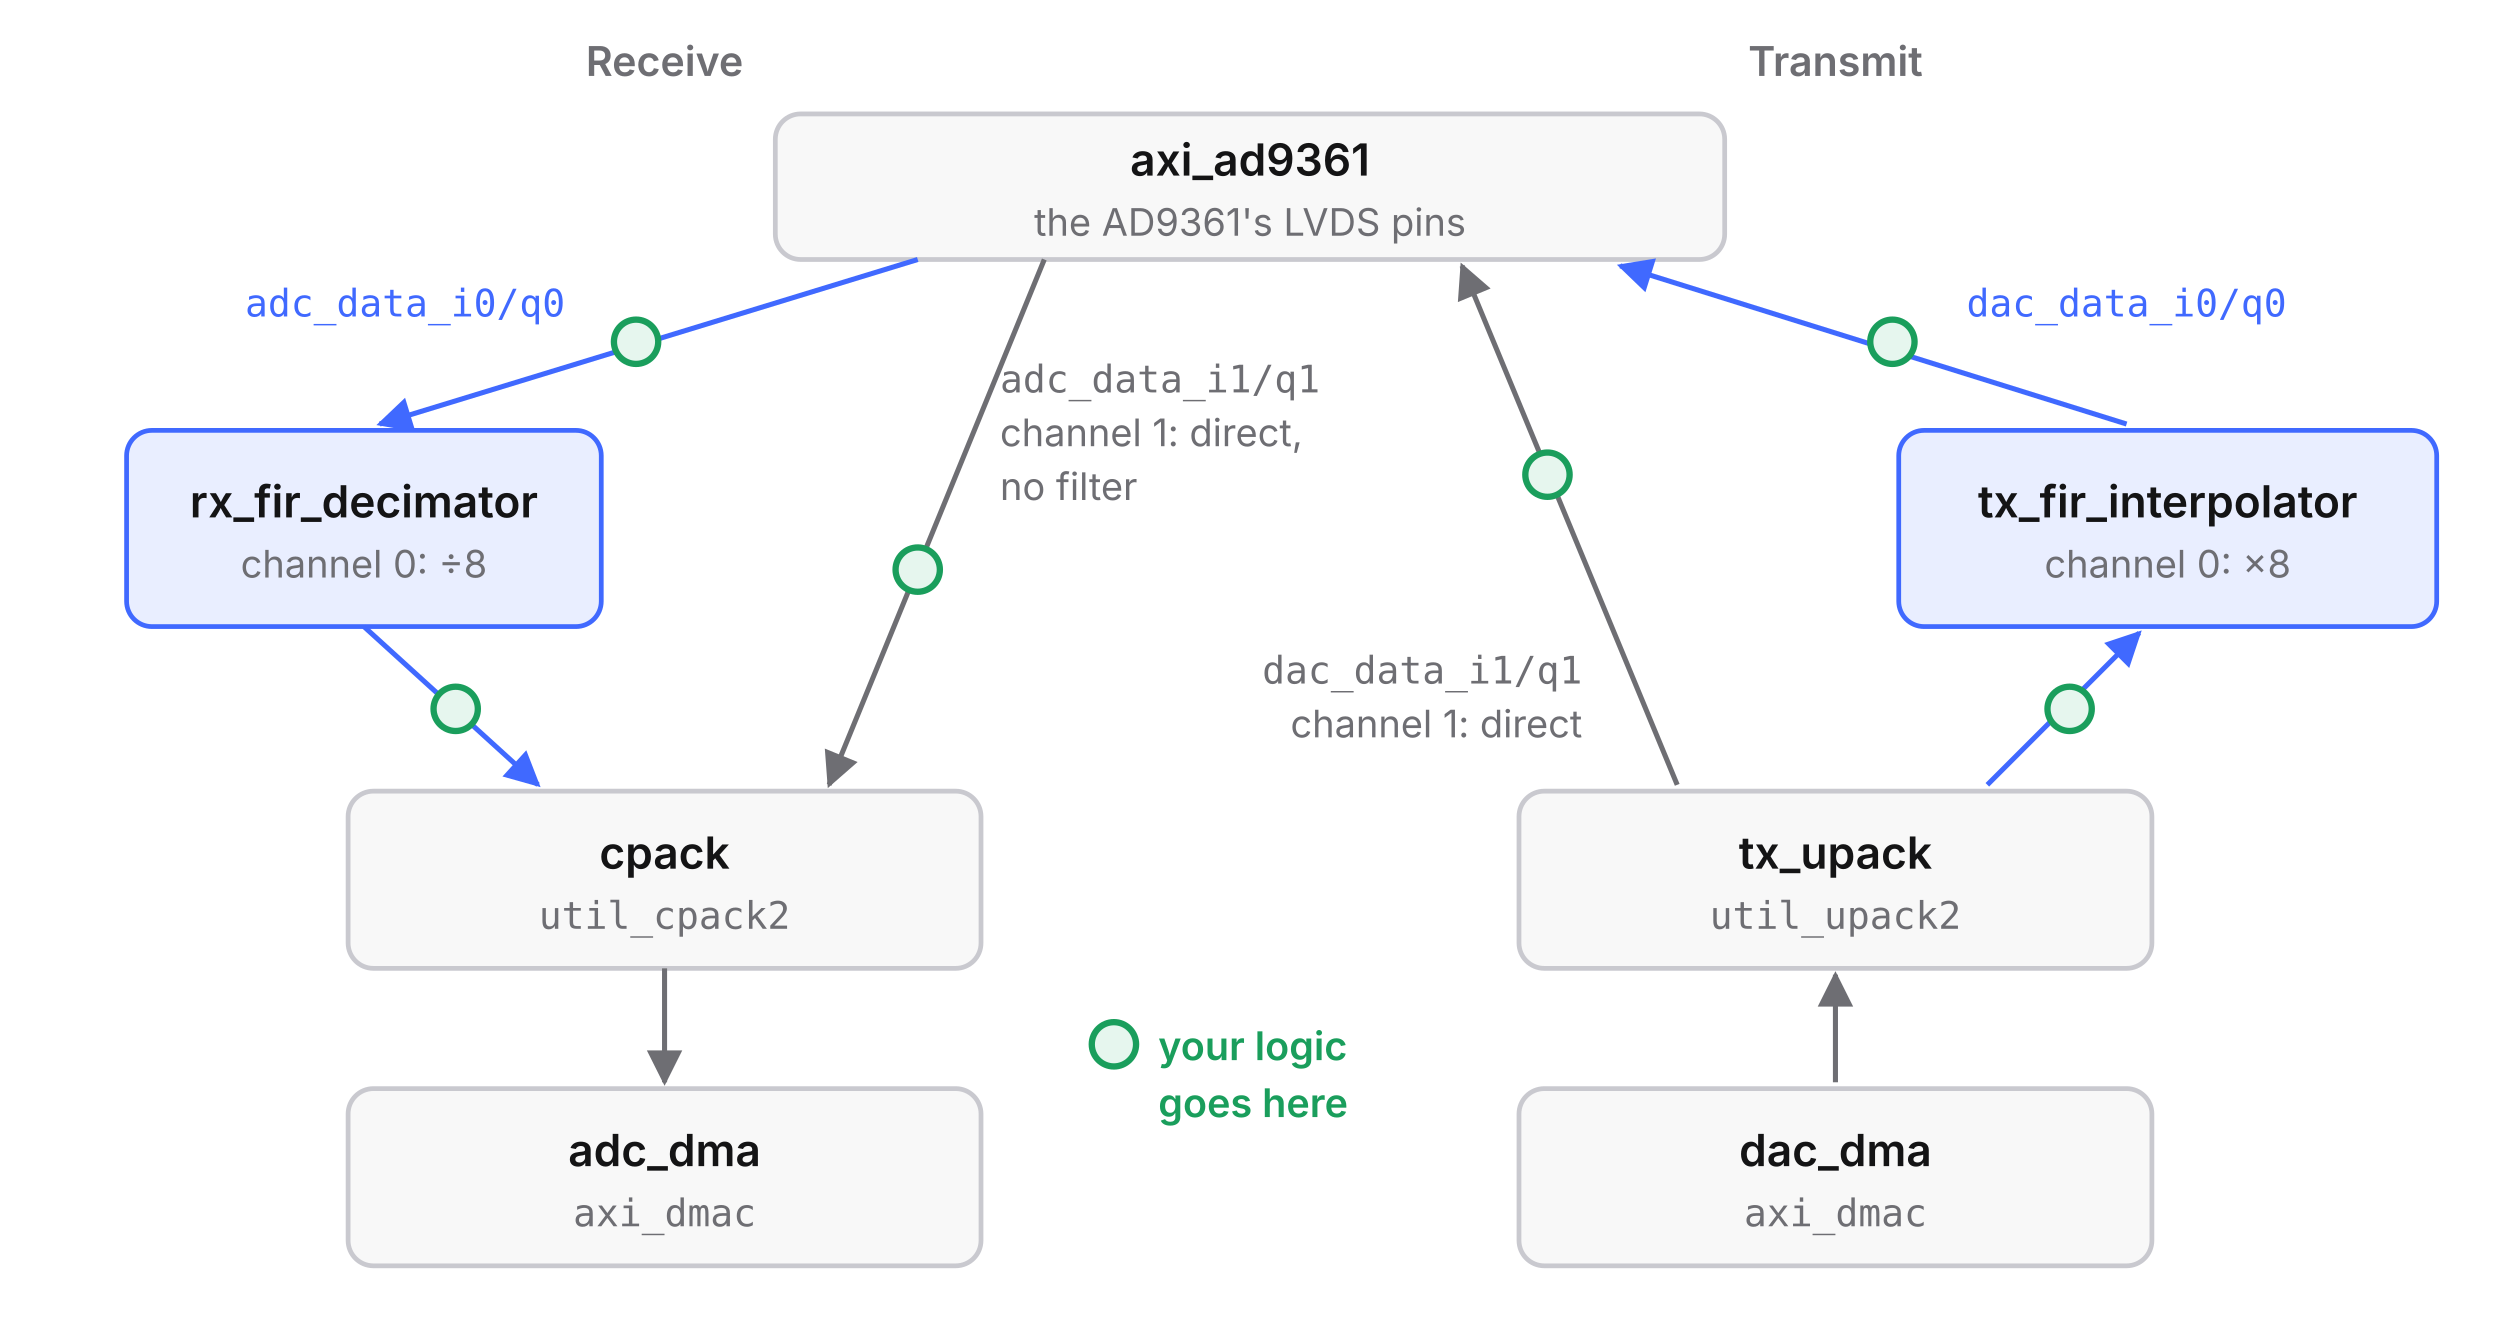
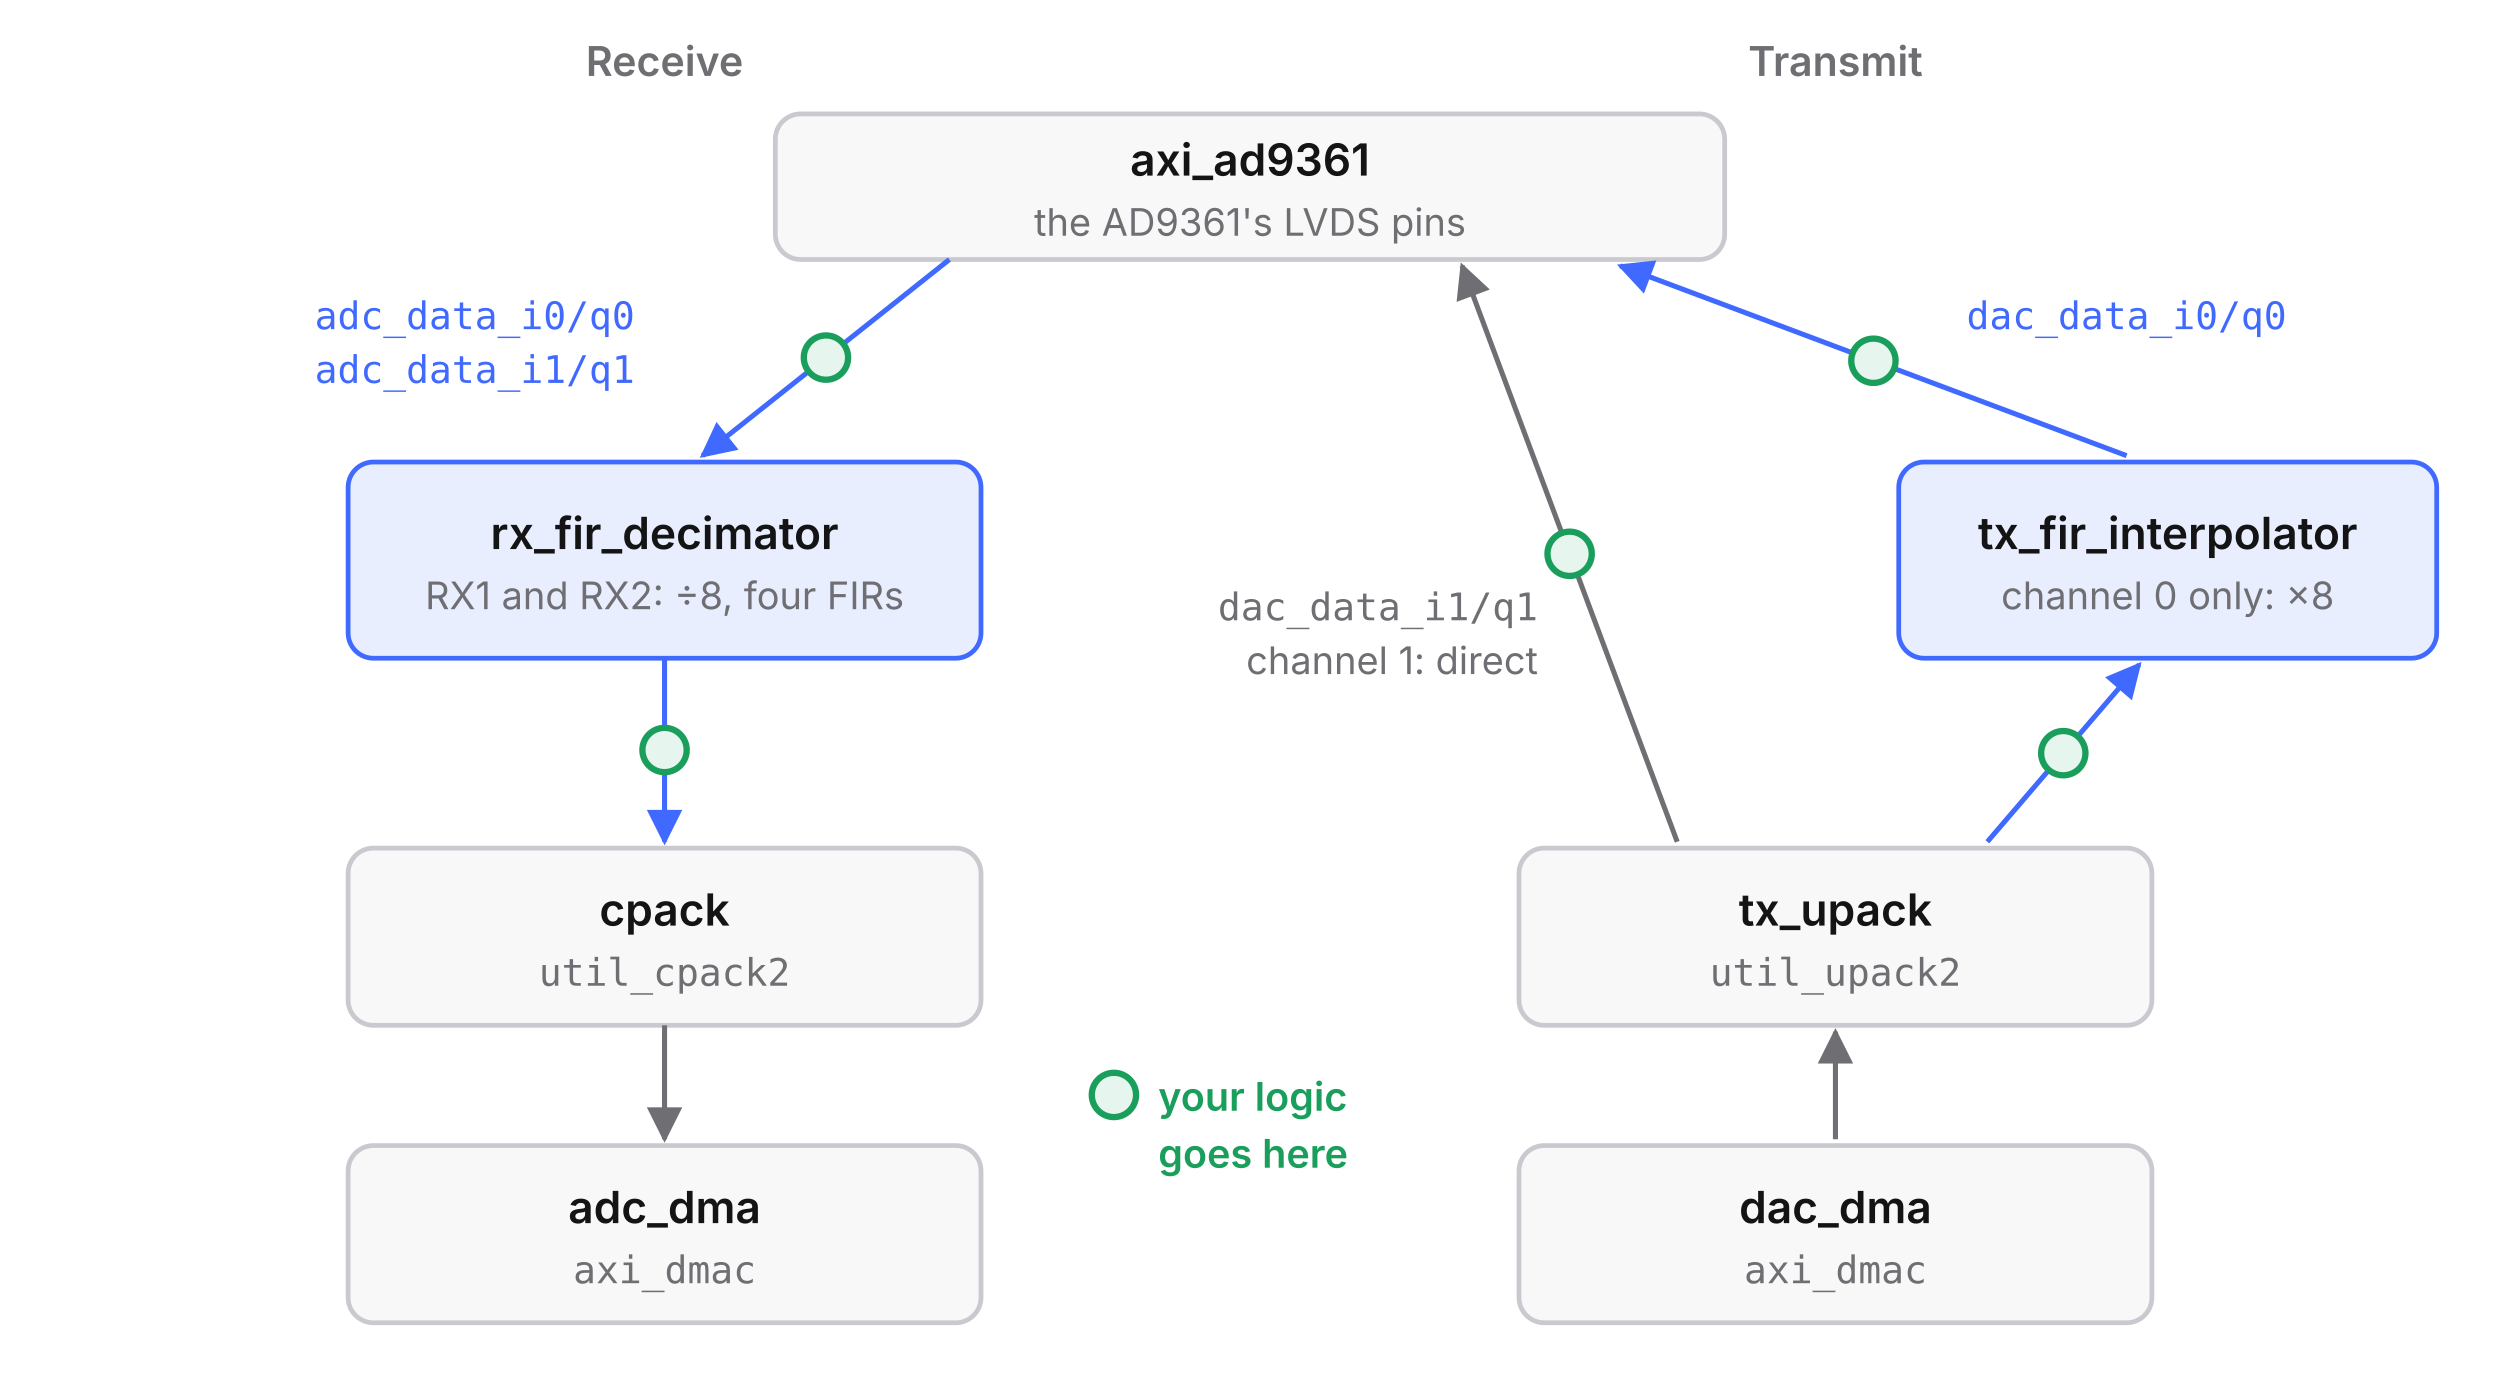
- <svg xmlns="http://www.w3.org/2000/svg" viewBox="0 0 790 420" width="790" height="420" role="img">
+ <svg xmlns="http://www.w3.org/2000/svg" viewBox="0 0 790 440" width="790" height="440" role="img">
  <defs>
    <marker id="a-muted" viewBox="0 0 10 10" refX="9" refY="5" markerWidth="7" markerHeight="7" orient="auto">
      <path d="M0 0 L10 5 L0 10 z" fill="#6e6e73" />
    </marker>
    <marker id="a-accent" viewBox="0 0 10 10" refX="9" refY="5" markerWidth="7" markerHeight="7" orient="auto">
      <path d="M0 0 L10 5 L0 10 z" fill="#4069FF" />
    </marker>
    <marker id="a-danger" viewBox="0 0 10 10" refX="9" refY="5" markerWidth="7" markerHeight="7" orient="auto">
      <path d="M0 0 L10 5 L0 10 z" fill="#d6293e" />
    </marker>
    <marker id="a-ok" viewBox="0 0 10 10" refX="9" refY="5" markerWidth="7" markerHeight="7" orient="auto">
      <path d="M0 0 L10 5 L0 10 z" fill="#1a9e5c" />
    </marker>
    <marker id="a-ink" viewBox="0 0 10 10" refX="9" refY="5" markerWidth="7" markerHeight="7" orient="auto">
      <path d="M0 0 L10 5 L0 10 z" fill="#141415" />
    </marker>
  </defs>
  <text x="210" y="24" font-size="13" font-weight="600" fill="#6e6e73" text-anchor="middle" font-family="Inter, system-ui, -apple-system, 'Segoe UI', Helvetica, Arial, sans-serif">Receive</text>
  <text x="580" y="24" font-size="13" font-weight="600" fill="#6e6e73" text-anchor="middle" font-family="Inter, system-ui, -apple-system, 'Segoe UI', Helvetica, Arial, sans-serif">Transmit</text>
  <rect x="245" y="36" width="300" height="46" rx="8" fill="#f8f8f8" stroke="#c9c9cf" stroke-width="1.5" />
  <text x="395.0" y="55.5" font-size="14" font-weight="600" fill="#141415" text-anchor="middle" font-family="Inter, system-ui, -apple-system, 'Segoe UI', Helvetica, Arial, sans-serif">axi_ad9361</text>
  <text x="395.0" y="74.5" font-size="12" font-weight="400" fill="#6e6e73" text-anchor="middle" font-family="Inter, system-ui, -apple-system, 'Segoe UI', Helvetica, Arial, sans-serif">the AD9361's LVDS pins</text>
-   <rect x="40" y="136" width="150" height="62" rx="8" fill="#e9eeff" stroke="#4069FF" stroke-width="1.5" />
-   <text x="115.0" y="163.5" font-size="14" font-weight="600" fill="#141415" text-anchor="middle" font-family="Inter, system-ui, -apple-system, 'Segoe UI', Helvetica, Arial, sans-serif">rx_fir_decimator</text>
-   <text x="115.0" y="182.5" font-size="12" font-weight="400" fill="#6e6e73" text-anchor="middle" font-family="Inter, system-ui, -apple-system, 'Segoe UI', Helvetica, Arial, sans-serif">channel 0: ÷8</text>
-   <rect x="110" y="250" width="200" height="56" rx="8" fill="#f8f8f8" stroke="#c9c9cf" stroke-width="1.5" />
-   <text x="210.0" y="274.5" font-size="14" font-weight="600" fill="#141415" text-anchor="middle" font-family="Inter, system-ui, -apple-system, 'Segoe UI', Helvetica, Arial, sans-serif">cpack</text>
-   <text x="210.0" y="293.5" font-size="12" font-weight="400" fill="#6e6e73" text-anchor="middle" font-family="'JetBrains Mono', ui-monospace, 'DejaVu Sans Mono', Menlo, Consolas, monospace">util_cpack2</text>
-   <rect x="110" y="344" width="200" height="56" rx="8" fill="#f8f8f8" stroke="#c9c9cf" stroke-width="1.5" />
-   <text x="210.0" y="368.5" font-size="14" font-weight="600" fill="#141415" text-anchor="middle" font-family="Inter, system-ui, -apple-system, 'Segoe UI', Helvetica, Arial, sans-serif">adc_dma</text>
-   <text x="210.0" y="387.5" font-size="12" font-weight="400" fill="#6e6e73" text-anchor="middle" font-family="'JetBrains Mono', ui-monospace, 'DejaVu Sans Mono', Menlo, Consolas, monospace">axi_dmac</text>
-   <line x1="290" y1="82" x2="120" y2="134" stroke="#4069FF" stroke-width="1.6" marker-end="url(#a-accent)" />
-   <text x="128" y="100" font-size="12" font-weight="400" fill="#4069FF" text-anchor="middle" font-family="'JetBrains Mono', ui-monospace, 'DejaVu Sans Mono', Menlo, Consolas, monospace">adc_data_i0/q0</text>
-   <line x1="115" y1="198" x2="170" y2="248" stroke="#4069FF" stroke-width="1.6" marker-end="url(#a-accent)" />
-   <line x1="330" y1="82" x2="262" y2="248" stroke="#6e6e73" stroke-width="1.6" marker-end="url(#a-muted)" />
-   <text x="316" y="124" font-size="12" font-weight="400" fill="#6e6e73" text-anchor="start" font-family="'JetBrains Mono', ui-monospace, 'DejaVu Sans Mono', Menlo, Consolas, monospace">adc_data_i1/q1</text>
-   <text x="316" y="141" font-size="12" font-weight="400" fill="#6e6e73" text-anchor="start" font-family="Inter, system-ui, -apple-system, 'Segoe UI', Helvetica, Arial, sans-serif">channel 1: direct,</text>
-   <text x="316" y="158" font-size="12" font-weight="400" fill="#6e6e73" text-anchor="start" font-family="Inter, system-ui, -apple-system, 'Segoe UI', Helvetica, Arial, sans-serif">no filter</text>
-   <line x1="210" y1="306" x2="210" y2="342" stroke="#6e6e73" stroke-width="1.6" marker-end="url(#a-muted)" />
-   <rect x="600" y="136" width="170" height="62" rx="8" fill="#e9eeff" stroke="#4069FF" stroke-width="1.5" />
-   <text x="685.0" y="163.5" font-size="14" font-weight="600" fill="#141415" text-anchor="middle" font-family="Inter, system-ui, -apple-system, 'Segoe UI', Helvetica, Arial, sans-serif">tx_fir_interpolator</text>
-   <text x="685.0" y="182.5" font-size="12" font-weight="400" fill="#6e6e73" text-anchor="middle" font-family="Inter, system-ui, -apple-system, 'Segoe UI', Helvetica, Arial, sans-serif">channel 0: ×8</text>
-   <rect x="480" y="250" width="200" height="56" rx="8" fill="#f8f8f8" stroke="#c9c9cf" stroke-width="1.5" />
-   <text x="580.0" y="274.5" font-size="14" font-weight="600" fill="#141415" text-anchor="middle" font-family="Inter, system-ui, -apple-system, 'Segoe UI', Helvetica, Arial, sans-serif">tx_upack</text>
-   <text x="580.0" y="293.5" font-size="12" font-weight="400" fill="#6e6e73" text-anchor="middle" font-family="'JetBrains Mono', ui-monospace, 'DejaVu Sans Mono', Menlo, Consolas, monospace">util_upack2</text>
-   <rect x="480" y="344" width="200" height="56" rx="8" fill="#f8f8f8" stroke="#c9c9cf" stroke-width="1.5" />
-   <text x="580.0" y="368.5" font-size="14" font-weight="600" fill="#141415" text-anchor="middle" font-family="Inter, system-ui, -apple-system, 'Segoe UI', Helvetica, Arial, sans-serif">dac_dma</text>
-   <text x="580.0" y="387.5" font-size="12" font-weight="400" fill="#6e6e73" text-anchor="middle" font-family="'JetBrains Mono', ui-monospace, 'DejaVu Sans Mono', Menlo, Consolas, monospace">axi_dmac</text>
-   <line x1="580" y1="342" x2="580" y2="308" stroke="#6e6e73" stroke-width="1.6" marker-end="url(#a-muted)" />
-   <line x1="628" y1="248" x2="676" y2="200" stroke="#4069FF" stroke-width="1.6" marker-end="url(#a-accent)" />
-   <line x1="672" y1="134" x2="512" y2="84" stroke="#4069FF" stroke-width="1.6" marker-end="url(#a-accent)" />
-   <text x="672" y="100" font-size="12" font-weight="400" fill="#4069FF" text-anchor="middle" font-family="'JetBrains Mono', ui-monospace, 'DejaVu Sans Mono', Menlo, Consolas, monospace">dac_data_i0/q0</text>
-   <line x1="530" y1="248" x2="462" y2="84" stroke="#6e6e73" stroke-width="1.6" marker-end="url(#a-muted)" />
-   <text x="500" y="216" font-size="12" font-weight="400" fill="#6e6e73" text-anchor="end" font-family="'JetBrains Mono', ui-monospace, 'DejaVu Sans Mono', Menlo, Consolas, monospace">dac_data_i1/q1</text>
-   <text x="500" y="233" font-size="12" font-weight="400" fill="#6e6e73" text-anchor="end" font-family="Inter, system-ui, -apple-system, 'Segoe UI', Helvetica, Arial, sans-serif">channel 1: direct</text>
-   <circle cx="290" cy="180" r="7" fill="#e6f6ee" stroke="#1a9e5c" stroke-width="2" />
-   <circle cx="201" cy="108" r="7" fill="#e6f6ee" stroke="#1a9e5c" stroke-width="2" />
-   <circle cx="144" cy="224" r="7" fill="#e6f6ee" stroke="#1a9e5c" stroke-width="2" />
-   <circle cx="489" cy="150" r="7" fill="#e6f6ee" stroke="#1a9e5c" stroke-width="2" />
-   <circle cx="598" cy="108" r="7" fill="#e6f6ee" stroke="#1a9e5c" stroke-width="2" />
-   <circle cx="654" cy="224" r="7" fill="#e6f6ee" stroke="#1a9e5c" stroke-width="2" />
-   <circle cx="352" cy="330" r="7" fill="#e6f6ee" stroke="#1a9e5c" stroke-width="2" />
-   <text x="366" y="335" font-size="12.5" font-weight="600" fill="#1a9e5c" text-anchor="start" font-family="Inter, system-ui, -apple-system, 'Segoe UI', Helvetica, Arial, sans-serif">your logic</text>
-   <text x="366" y="353" font-size="12.5" font-weight="600" fill="#1a9e5c" text-anchor="start" font-family="Inter, system-ui, -apple-system, 'Segoe UI', Helvetica, Arial, sans-serif">goes here</text>
+   <rect x="110" y="146" width="200" height="62" rx="8" fill="#e9eeff" stroke="#4069FF" stroke-width="1.5" />
+   <text x="210.0" y="173.5" font-size="14" font-weight="600" fill="#141415" text-anchor="middle" font-family="Inter, system-ui, -apple-system, 'Segoe UI', Helvetica, Arial, sans-serif">rx_fir_decimator</text>
+   <text x="210.0" y="192.5" font-size="12" font-weight="400" fill="#6e6e73" text-anchor="middle" font-family="Inter, system-ui, -apple-system, 'Segoe UI', Helvetica, Arial, sans-serif">RX1 and RX2: ÷8, four FIRs</text>
+   <rect x="110" y="268" width="200" height="56" rx="8" fill="#f8f8f8" stroke="#c9c9cf" stroke-width="1.5" />
+   <text x="210.0" y="292.5" font-size="14" font-weight="600" fill="#141415" text-anchor="middle" font-family="Inter, system-ui, -apple-system, 'Segoe UI', Helvetica, Arial, sans-serif">cpack</text>
+   <text x="210.0" y="311.5" font-size="12" font-weight="400" fill="#6e6e73" text-anchor="middle" font-family="'JetBrains Mono', ui-monospace, 'DejaVu Sans Mono', Menlo, Consolas, monospace">util_cpack2</text>
+   <rect x="110" y="362" width="200" height="56" rx="8" fill="#f8f8f8" stroke="#c9c9cf" stroke-width="1.5" />
+   <text x="210.0" y="386.5" font-size="14" font-weight="600" fill="#141415" text-anchor="middle" font-family="Inter, system-ui, -apple-system, 'Segoe UI', Helvetica, Arial, sans-serif">adc_dma</text>
+   <text x="210.0" y="405.5" font-size="12" font-weight="400" fill="#6e6e73" text-anchor="middle" font-family="'JetBrains Mono', ui-monospace, 'DejaVu Sans Mono', Menlo, Consolas, monospace">axi_dmac</text>
+   <line x1="300" y1="82" x2="222" y2="144" stroke="#4069FF" stroke-width="1.6" marker-end="url(#a-accent)" />
+   <text x="150" y="104" font-size="12" font-weight="400" fill="#4069FF" text-anchor="middle" font-family="'JetBrains Mono', ui-monospace, 'DejaVu Sans Mono', Menlo, Consolas, monospace">adc_data_i0/q0</text>
+   <text x="150" y="121" font-size="12" font-weight="400" fill="#4069FF" text-anchor="middle" font-family="'JetBrains Mono', ui-monospace, 'DejaVu Sans Mono', Menlo, Consolas, monospace">adc_data_i1/q1</text>
+   <line x1="210" y1="208" x2="210" y2="266" stroke="#4069FF" stroke-width="1.6" marker-end="url(#a-accent)" />
+   <line x1="210" y1="324" x2="210" y2="360" stroke="#6e6e73" stroke-width="1.6" marker-end="url(#a-muted)" />
+   <rect x="600" y="146" width="170" height="62" rx="8" fill="#e9eeff" stroke="#4069FF" stroke-width="1.5" />
+   <text x="685.0" y="173.5" font-size="14" font-weight="600" fill="#141415" text-anchor="middle" font-family="Inter, system-ui, -apple-system, 'Segoe UI', Helvetica, Arial, sans-serif">tx_fir_interpolator</text>
+   <text x="685.0" y="192.5" font-size="12" font-weight="400" fill="#6e6e73" text-anchor="middle" font-family="Inter, system-ui, -apple-system, 'Segoe UI', Helvetica, Arial, sans-serif">channel 0 only: ×8</text>
+   <rect x="480" y="268" width="200" height="56" rx="8" fill="#f8f8f8" stroke="#c9c9cf" stroke-width="1.5" />
+   <text x="580.0" y="292.5" font-size="14" font-weight="600" fill="#141415" text-anchor="middle" font-family="Inter, system-ui, -apple-system, 'Segoe UI', Helvetica, Arial, sans-serif">tx_upack</text>
+   <text x="580.0" y="311.5" font-size="12" font-weight="400" fill="#6e6e73" text-anchor="middle" font-family="'JetBrains Mono', ui-monospace, 'DejaVu Sans Mono', Menlo, Consolas, monospace">util_upack2</text>
+   <rect x="480" y="362" width="200" height="56" rx="8" fill="#f8f8f8" stroke="#c9c9cf" stroke-width="1.5" />
+   <text x="580.0" y="386.5" font-size="14" font-weight="600" fill="#141415" text-anchor="middle" font-family="Inter, system-ui, -apple-system, 'Segoe UI', Helvetica, Arial, sans-serif">dac_dma</text>
+   <text x="580.0" y="405.5" font-size="12" font-weight="400" fill="#6e6e73" text-anchor="middle" font-family="'JetBrains Mono', ui-monospace, 'DejaVu Sans Mono', Menlo, Consolas, monospace">axi_dmac</text>
+   <line x1="580" y1="360" x2="580" y2="326" stroke="#6e6e73" stroke-width="1.6" marker-end="url(#a-muted)" />
+   <line x1="628" y1="266" x2="676" y2="210" stroke="#4069FF" stroke-width="1.6" marker-end="url(#a-accent)" />
+   <line x1="672" y1="144" x2="512" y2="84" stroke="#4069FF" stroke-width="1.6" marker-end="url(#a-accent)" />
+   <text x="672" y="104" font-size="12" font-weight="400" fill="#4069FF" text-anchor="middle" font-family="'JetBrains Mono', ui-monospace, 'DejaVu Sans Mono', Menlo, Consolas, monospace">dac_data_i0/q0</text>
+   <line x1="530" y1="266" x2="462" y2="84" stroke="#6e6e73" stroke-width="1.6" marker-end="url(#a-muted)" />
+   <text x="486" y="196" font-size="12" font-weight="400" fill="#6e6e73" text-anchor="end" font-family="'JetBrains Mono', ui-monospace, 'DejaVu Sans Mono', Menlo, Consolas, monospace">dac_data_i1/q1</text>
+   <text x="486" y="213" font-size="12" font-weight="400" fill="#6e6e73" text-anchor="end" font-family="Inter, system-ui, -apple-system, 'Segoe UI', Helvetica, Arial, sans-serif">channel 1: direct</text>
+   <circle cx="261" cy="113" r="7" fill="#e6f6ee" stroke="#1a9e5c" stroke-width="2" />
+   <circle cx="210" cy="237" r="7" fill="#e6f6ee" stroke="#1a9e5c" stroke-width="2" />
+   <circle cx="496" cy="175" r="7" fill="#e6f6ee" stroke="#1a9e5c" stroke-width="2" />
+   <circle cx="592" cy="114" r="7" fill="#e6f6ee" stroke="#1a9e5c" stroke-width="2" />
+   <circle cx="652" cy="238" r="7" fill="#e6f6ee" stroke="#1a9e5c" stroke-width="2" />
+   <circle cx="352" cy="346" r="7" fill="#e6f6ee" stroke="#1a9e5c" stroke-width="2" />
+   <text x="366" y="351" font-size="12.5" font-weight="600" fill="#1a9e5c" text-anchor="start" font-family="Inter, system-ui, -apple-system, 'Segoe UI', Helvetica, Arial, sans-serif">your logic</text>
+   <text x="366" y="369" font-size="12.5" font-weight="600" fill="#1a9e5c" text-anchor="start" font-family="Inter, system-ui, -apple-system, 'Segoe UI', Helvetica, Arial, sans-serif">goes here</text>
</svg>
